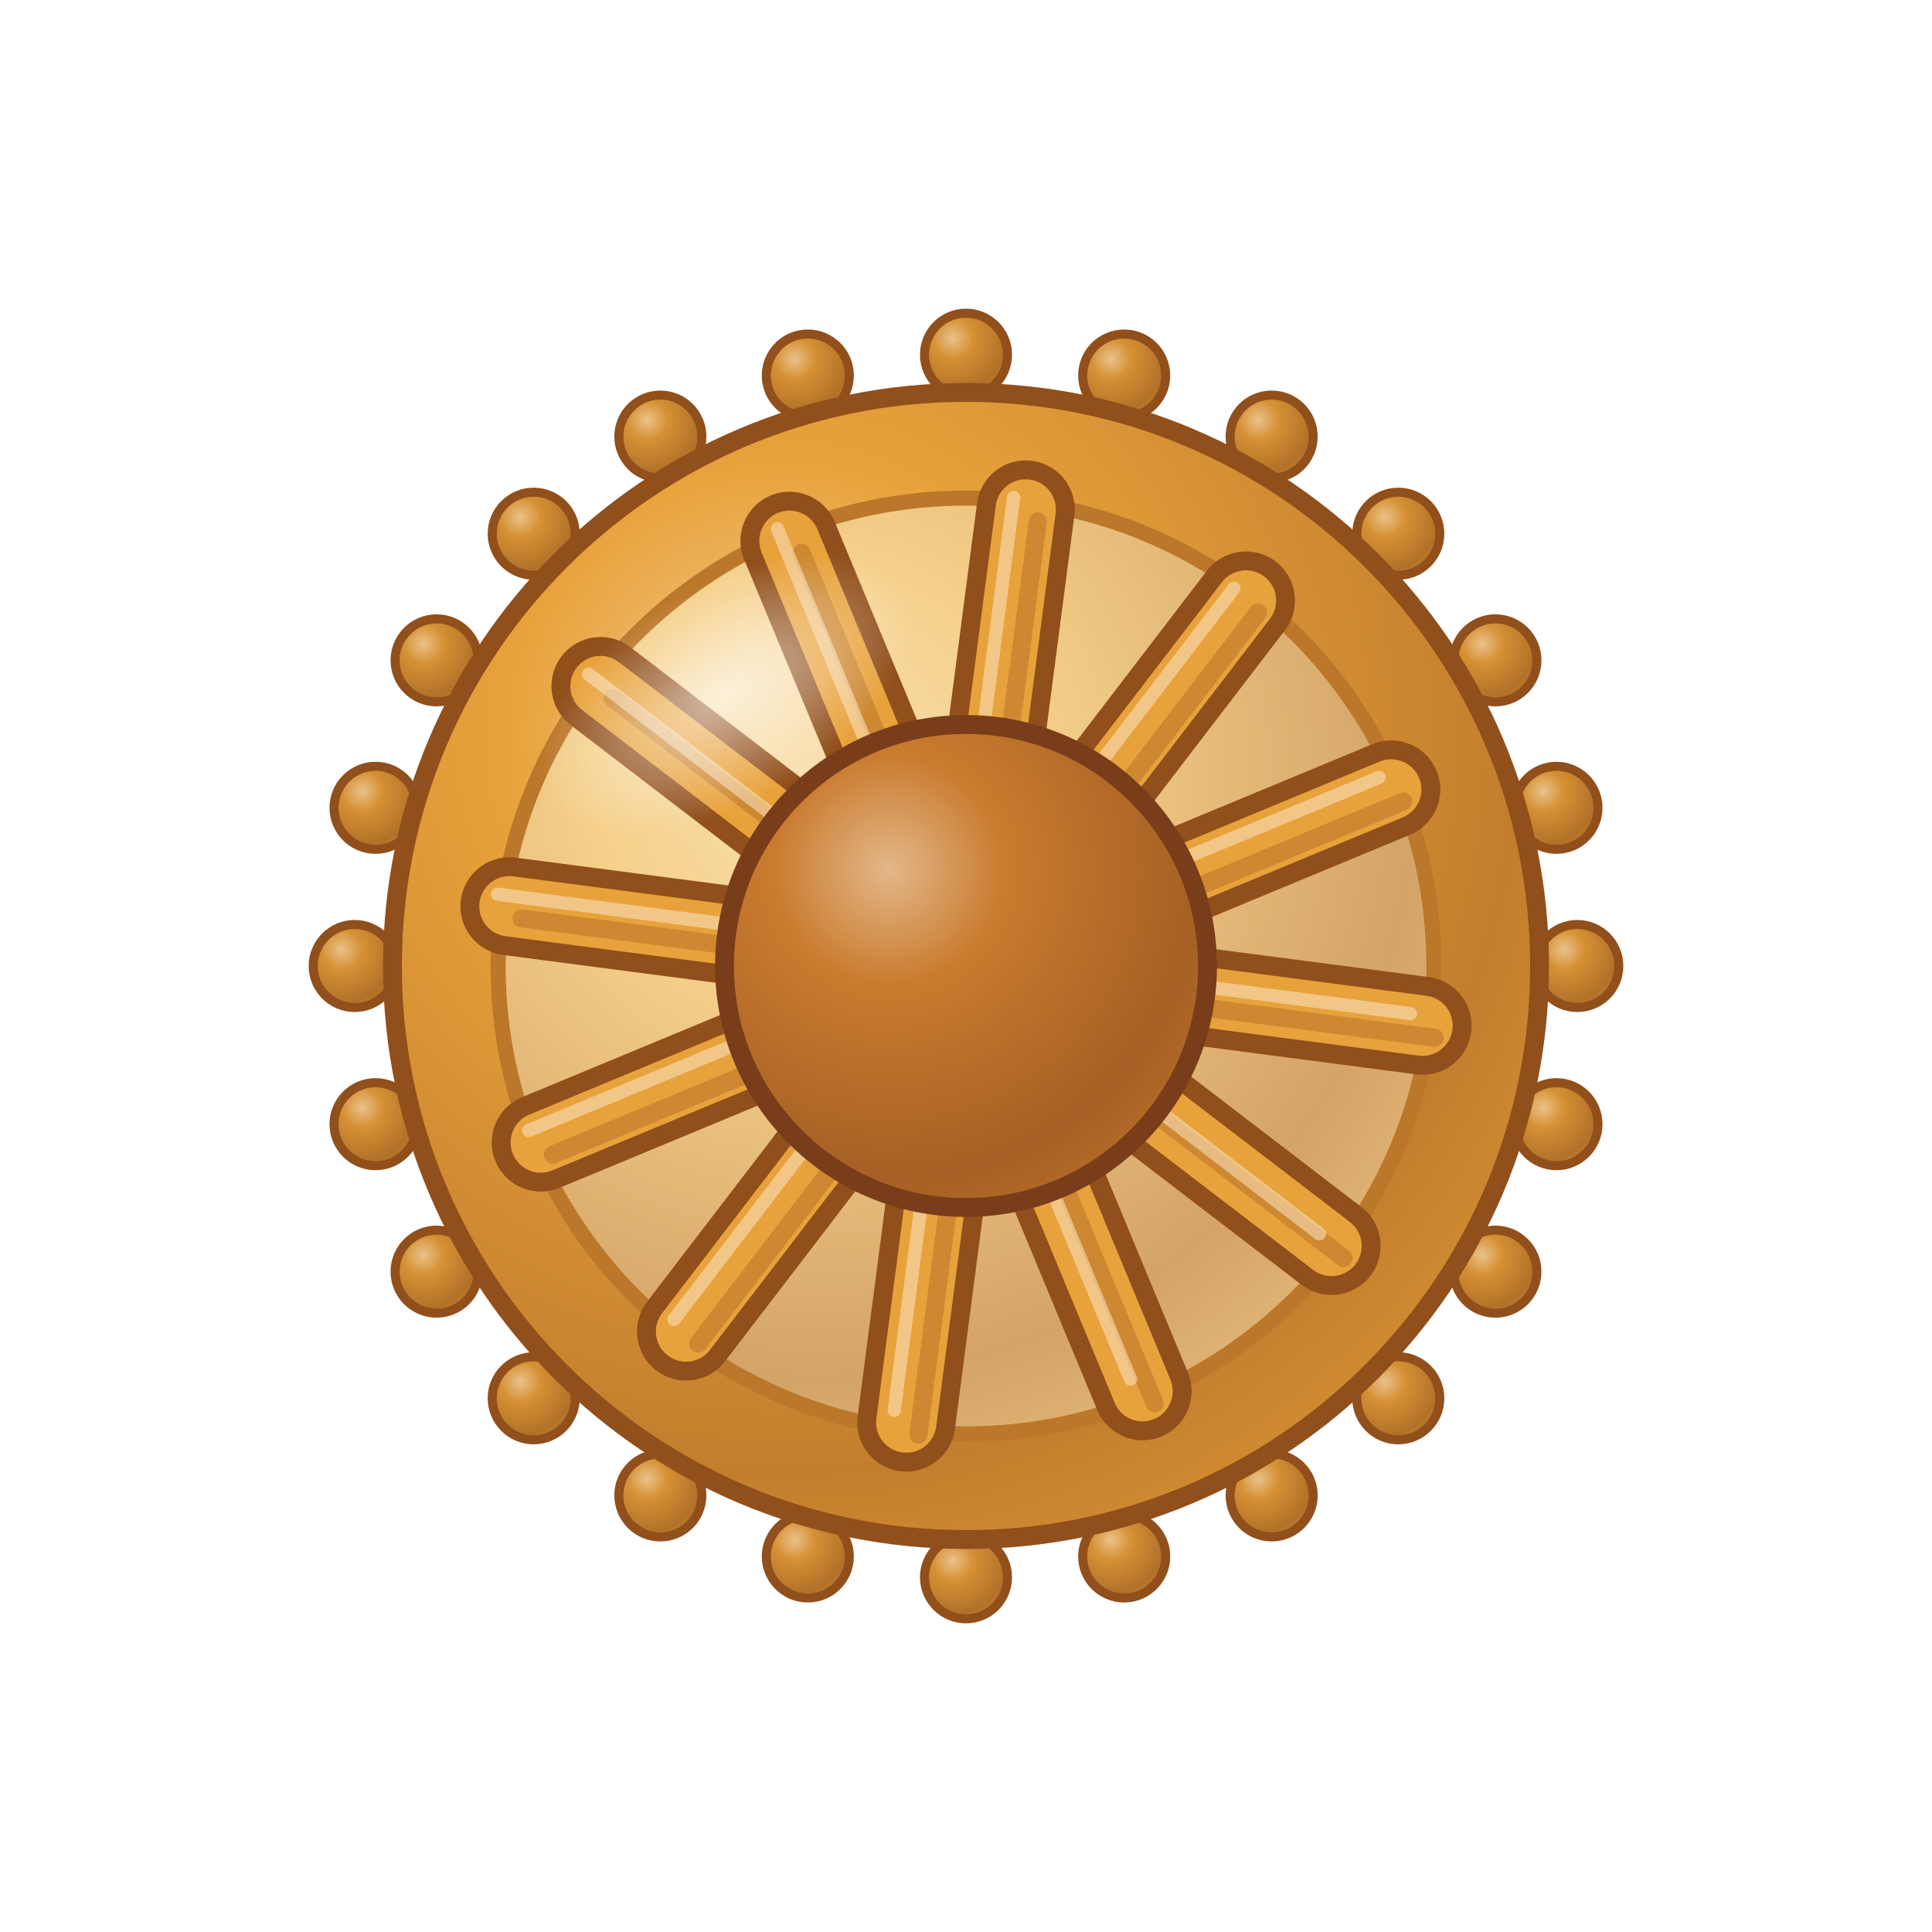
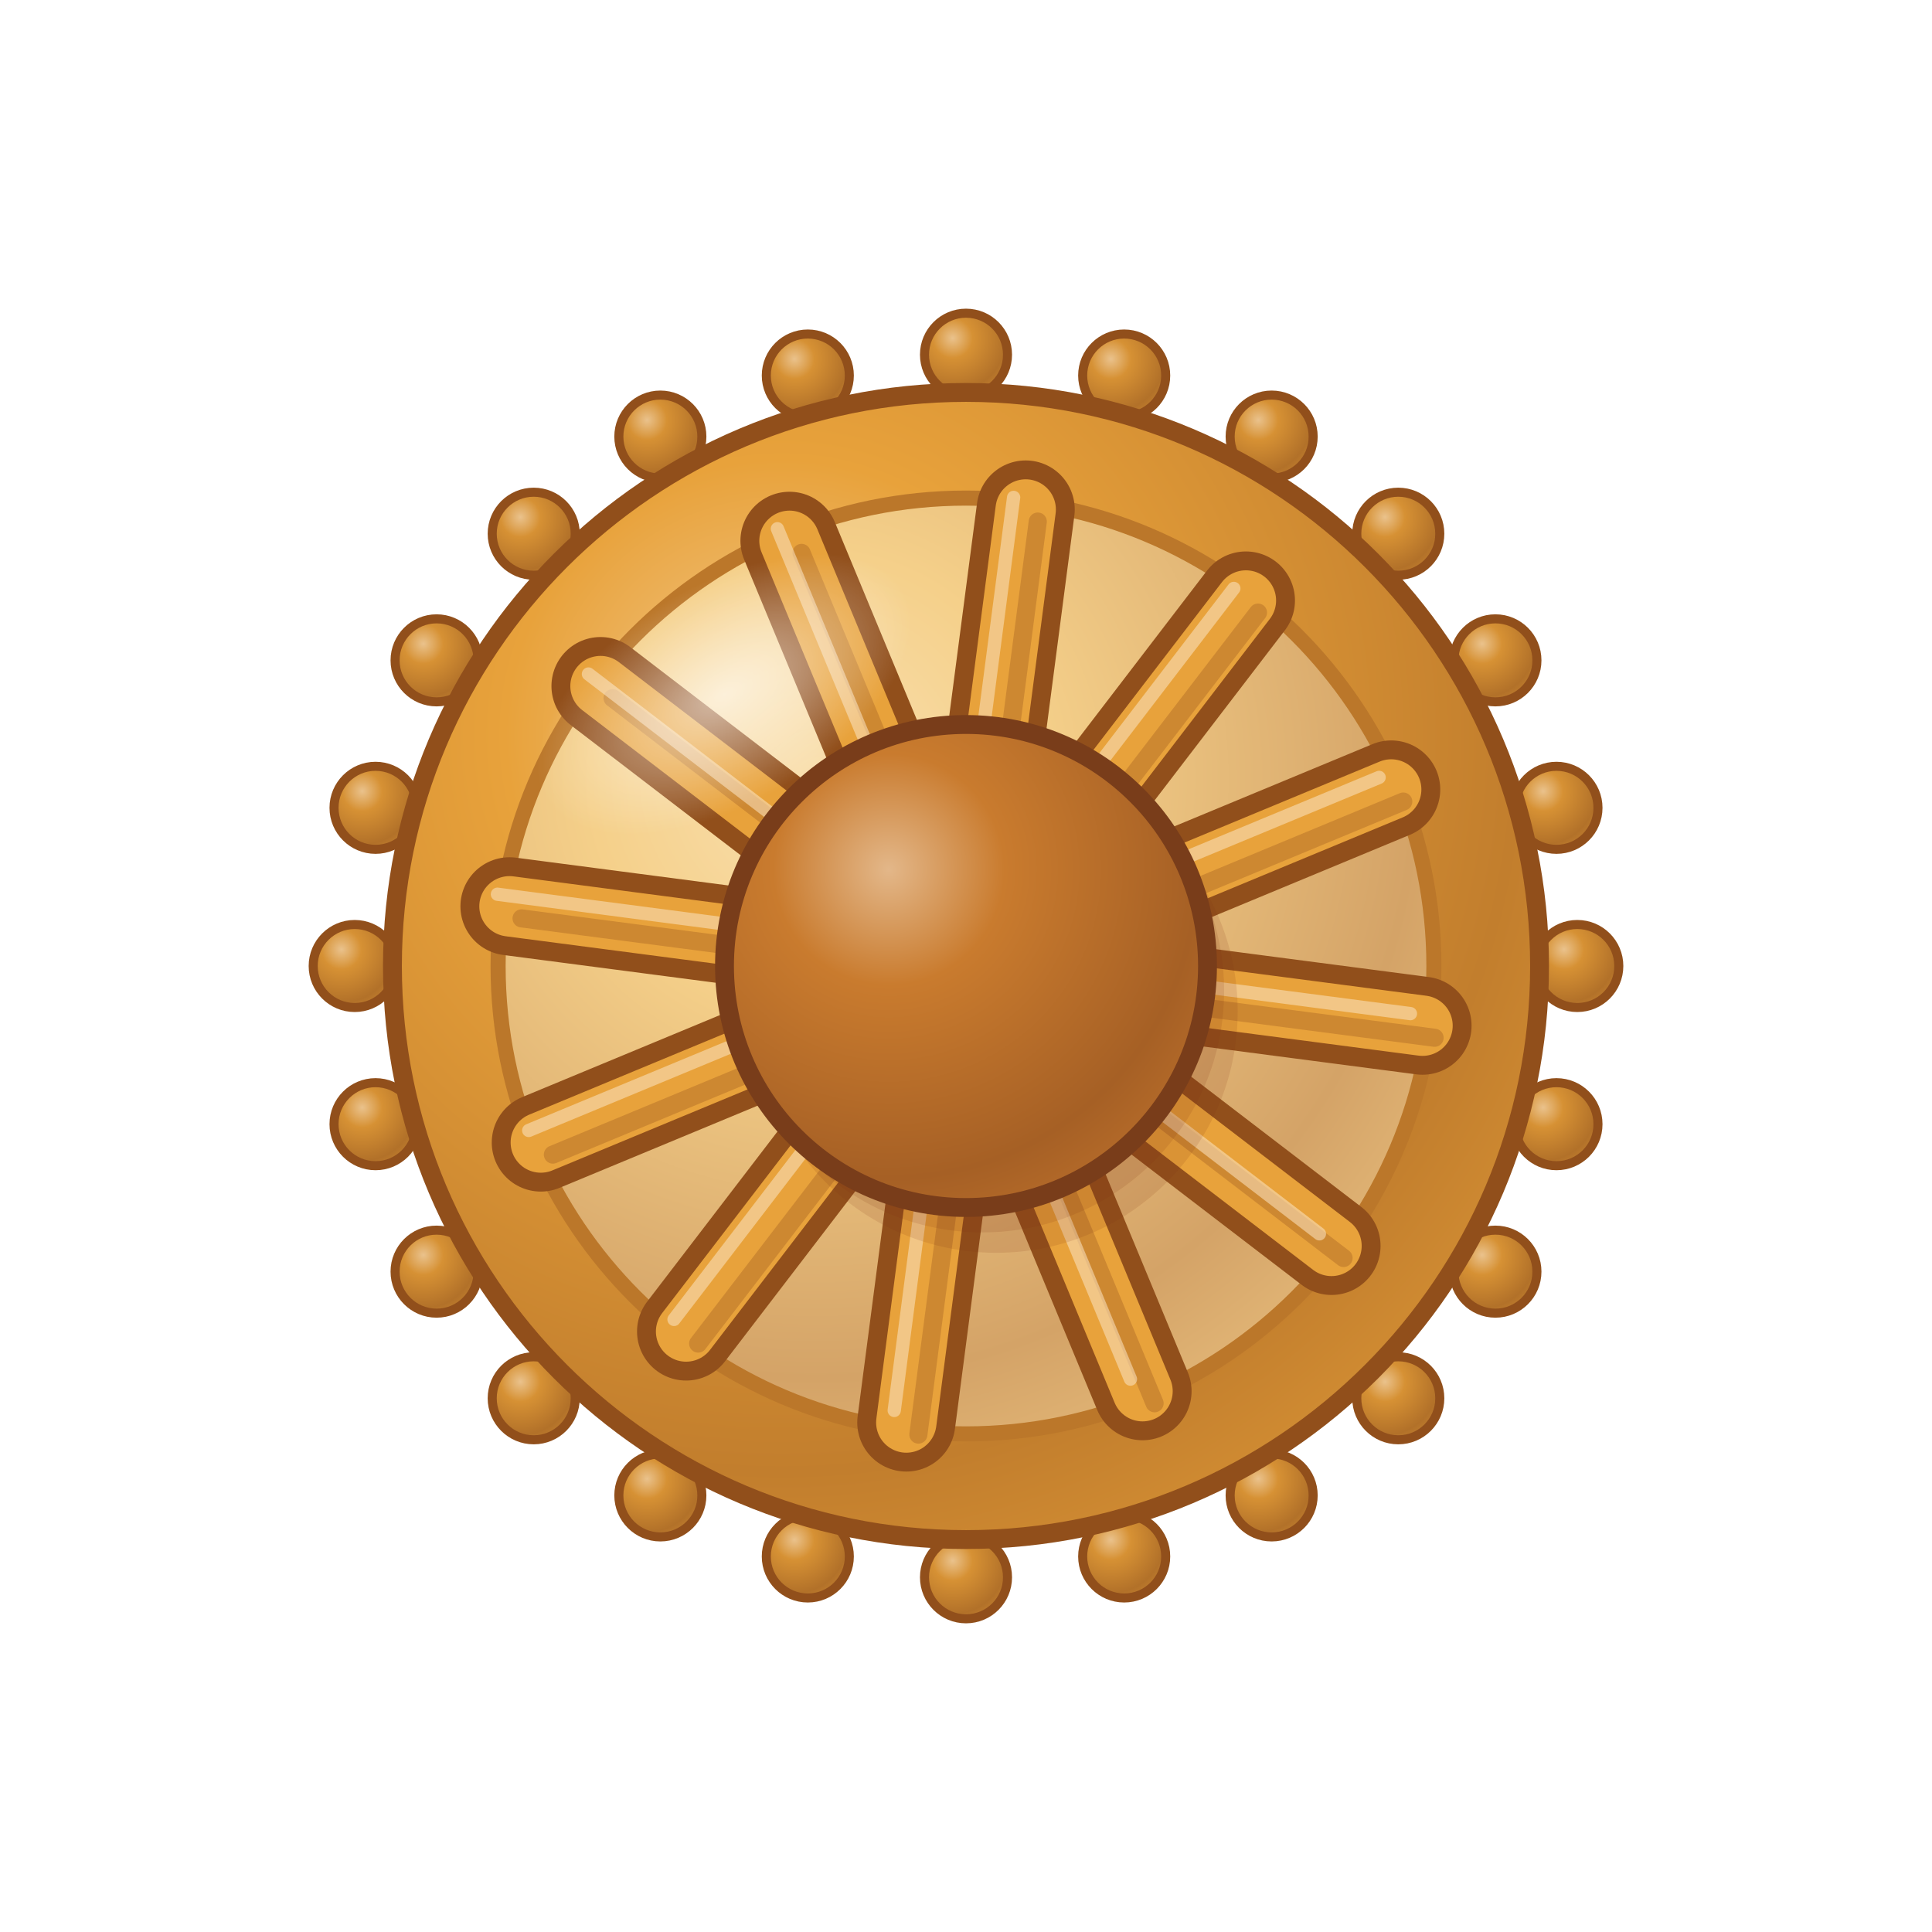
<svg xmlns="http://www.w3.org/2000/svg" viewBox="0 0 256 256" width="256" height="256" role="img" aria-labelledby="rotavirus-title">
  <defs>
    <radialGradient id="rotavirus-outer" cx="0.34" cy="0.3" r="0.8">
      <stop offset="0" stop-color="#f3cb90" />
      <stop offset="0.3" stop-color="#E8A23B" />
      <stop offset="0.8" stop-color="#c27e2d" />
      <stop offset="1" stop-color="#d59034" />
    </radialGradient>
    <radialGradient id="rotavirus-mid" cx="0.34" cy="0.3" r="0.8">
      <stop offset="0" stop-color="#f9e0b1" />
      <stop offset="0.3" stop-color="#F5D08A" />
      <stop offset="0.8" stop-color="#d4a367" />
      <stop offset="1" stop-color="#e4b979" />
    </radialGradient>
    <radialGradient id="rotavirus-core" cx="0.34" cy="0.3" r="0.8">
      <stop offset="0" stop-color="#e3b789" />
      <stop offset="0.3" stop-color="#C97B2E" />
      <stop offset="0.8" stop-color="#a66025" />
      <stop offset="1" stop-color="#b86d2a" />
    </radialGradient>
    <radialGradient id="rotavirus-spike" cx="0.34" cy="0.3" r="0.8">
      <stop offset="0" stop-color="#eac28c" />
      <stop offset="0.3" stop-color="#d69134" />
      <stop offset="0.8" stop-color="#b27129" />
      <stop offset="1" stop-color="#c4812f" />
    </radialGradient>
    <radialGradient id="rotavirus-gloss">
      <stop offset="0" stop-color="#fff" stop-opacity="0.62" />
      <stop offset="1" stop-color="#fff" stop-opacity="0" />
    </radialGradient>
  </defs>
  <circle cx="209" cy="128" r="5.5" fill="url(#rotavirus-spike)" stroke="#914f1b" stroke-width="1.2" />
  <circle cx="206.24" cy="148.96" r="5.5" fill="url(#rotavirus-spike)" stroke="#914f1b" stroke-width="1.2" />
  <circle cx="198.15" cy="168.5" r="5.5" fill="url(#rotavirus-spike)" stroke="#914f1b" stroke-width="1.2" />
  <circle cx="185.28" cy="185.28" r="5.5" fill="url(#rotavirus-spike)" stroke="#914f1b" stroke-width="1.2" />
  <circle cx="168.5" cy="198.15" r="5.5" fill="url(#rotavirus-spike)" stroke="#914f1b" stroke-width="1.2" />
  <circle cx="148.96" cy="206.24" r="5.5" fill="url(#rotavirus-spike)" stroke="#914f1b" stroke-width="1.2" />
  <circle cx="128" cy="209" r="5.5" fill="url(#rotavirus-spike)" stroke="#914f1b" stroke-width="1.2" />
  <circle cx="107.04" cy="206.24" r="5.5" fill="url(#rotavirus-spike)" stroke="#914f1b" stroke-width="1.2" />
  <circle cx="87.5" cy="198.15" r="5.5" fill="url(#rotavirus-spike)" stroke="#914f1b" stroke-width="1.2" />
  <circle cx="70.72" cy="185.28" r="5.5" fill="url(#rotavirus-spike)" stroke="#914f1b" stroke-width="1.2" />
  <circle cx="57.85" cy="168.5" r="5.5" fill="url(#rotavirus-spike)" stroke="#914f1b" stroke-width="1.2" />
  <circle cx="49.76" cy="148.96" r="5.5" fill="url(#rotavirus-spike)" stroke="#914f1b" stroke-width="1.2" />
  <circle cx="47" cy="128" r="5.5" fill="url(#rotavirus-spike)" stroke="#914f1b" stroke-width="1.2" />
  <circle cx="49.76" cy="107.04" r="5.5" fill="url(#rotavirus-spike)" stroke="#914f1b" stroke-width="1.2" />
  <circle cx="57.85" cy="87.5" r="5.5" fill="url(#rotavirus-spike)" stroke="#914f1b" stroke-width="1.2" />
  <circle cx="70.72" cy="70.72" r="5.5" fill="url(#rotavirus-spike)" stroke="#914f1b" stroke-width="1.2" />
  <circle cx="87.5" cy="57.85" r="5.5" fill="url(#rotavirus-spike)" stroke="#914f1b" stroke-width="1.2" />
  <circle cx="107.04" cy="49.76" r="5.5" fill="url(#rotavirus-spike)" stroke="#914f1b" stroke-width="1.2" />
  <circle cx="128" cy="47" r="5.5" fill="url(#rotavirus-spike)" stroke="#914f1b" stroke-width="1.2" />
  <circle cx="148.96" cy="49.76" r="5.5" fill="url(#rotavirus-spike)" stroke="#914f1b" stroke-width="1.2" />
  <circle cx="168.5" cy="57.85" r="5.5" fill="url(#rotavirus-spike)" stroke="#914f1b" stroke-width="1.2" />
  <circle cx="185.28" cy="70.72" r="5.5" fill="url(#rotavirus-spike)" stroke="#914f1b" stroke-width="1.2" />
  <circle cx="198.15" cy="87.5" r="5.5" fill="url(#rotavirus-spike)" stroke="#914f1b" stroke-width="1.2" />
  <circle cx="206.24" cy="107.04" r="5.5" fill="url(#rotavirus-spike)" stroke="#914f1b" stroke-width="1.2" />
  <circle cx="128" cy="128" r="76" fill="url(#rotavirus-outer)" stroke="#914f1b" stroke-width="2.5" />
  <circle cx="128" cy="128" r="62" fill="url(#rotavirus-mid)" stroke="#bb772a" stroke-width="2" />
  <path d="M157.75 131.89L188.49 135.91" fill="none" stroke-linecap="round" stroke-linejoin="round" stroke="#914f1b" stroke-width="13" />
  <path d="M157.75 131.89L188.49 135.91" fill="none" stroke-linecap="round" stroke-linejoin="round" stroke="#E8A23B" stroke-width="8" />
  <path d="M157.75 131.89L188.49 135.91" fill="none" stroke-linecap="round" stroke-linejoin="round" stroke="#b26e27" stroke-width="2.4" opacity="0.5" transform="translate(1.6 1.6)" />
  <path d="M157.75 131.89L188.49 135.91" fill="none" stroke-linecap="round" stroke-linejoin="round" stroke="#f8deb7" stroke-width="1.76" opacity="0.6" transform="translate(-1.6 -1.6)" />
  <path d="M151.82 146.24L176.43 165.09" fill="none" stroke-linecap="round" stroke-linejoin="round" stroke="#914f1b" stroke-width="13" />
  <path d="M151.82 146.24L176.43 165.09" fill="none" stroke-linecap="round" stroke-linejoin="round" stroke="#E8A23B" stroke-width="8" />
  <path d="M151.82 146.24L176.43 165.09" fill="none" stroke-linecap="round" stroke-linejoin="round" stroke="#b26e27" stroke-width="2.4" opacity="0.5" transform="translate(1.6 1.6)" />
  <path d="M151.82 146.24L176.43 165.09" fill="none" stroke-linecap="round" stroke-linejoin="round" stroke="#f8deb7" stroke-width="1.76" opacity="0.6" transform="translate(-1.6 -1.6)" />
  <path d="M139.51 155.71L151.39 184.34" fill="none" stroke-linecap="round" stroke-linejoin="round" stroke="#914f1b" stroke-width="13" />
  <path d="M139.51 155.71L151.39 184.34" fill="none" stroke-linecap="round" stroke-linejoin="round" stroke="#E8A23B" stroke-width="8" />
  <path d="M139.51 155.71L151.39 184.34" fill="none" stroke-linecap="round" stroke-linejoin="round" stroke="#b26e27" stroke-width="2.4" opacity="0.5" transform="translate(1.6 1.6)" />
  <path d="M139.51 155.71L151.39 184.34" fill="none" stroke-linecap="round" stroke-linejoin="round" stroke="#f8deb7" stroke-width="1.76" opacity="0.6" transform="translate(-1.6 -1.6)" />
  <path d="M124.11 157.75L120.09 188.49" fill="none" stroke-linecap="round" stroke-linejoin="round" stroke="#914f1b" stroke-width="13" />
  <path d="M124.11 157.75L120.09 188.49" fill="none" stroke-linecap="round" stroke-linejoin="round" stroke="#E8A23B" stroke-width="8" />
  <path d="M124.11 157.75L120.09 188.49" fill="none" stroke-linecap="round" stroke-linejoin="round" stroke="#b26e27" stroke-width="2.4" opacity="0.5" transform="translate(1.6 1.6)" />
  <path d="M124.11 157.75L120.09 188.49" fill="none" stroke-linecap="round" stroke-linejoin="round" stroke="#f8deb7" stroke-width="1.76" opacity="0.6" transform="translate(-1.6 -1.6)" />
  <path d="M109.76 151.82L90.91 176.43" fill="none" stroke-linecap="round" stroke-linejoin="round" stroke="#914f1b" stroke-width="13" />
  <path d="M109.76 151.82L90.91 176.43" fill="none" stroke-linecap="round" stroke-linejoin="round" stroke="#E8A23B" stroke-width="8" />
  <path d="M109.76 151.82L90.91 176.43" fill="none" stroke-linecap="round" stroke-linejoin="round" stroke="#b26e27" stroke-width="2.4" opacity="0.5" transform="translate(1.6 1.6)" />
  <path d="M109.76 151.82L90.91 176.43" fill="none" stroke-linecap="round" stroke-linejoin="round" stroke="#f8deb7" stroke-width="1.76" opacity="0.6" transform="translate(-1.6 -1.6)" />
  <path d="M100.29 139.51L71.66 151.39" fill="none" stroke-linecap="round" stroke-linejoin="round" stroke="#914f1b" stroke-width="13" />
  <path d="M100.29 139.51L71.66 151.39" fill="none" stroke-linecap="round" stroke-linejoin="round" stroke="#E8A23B" stroke-width="8" />
  <path d="M100.29 139.51L71.66 151.39" fill="none" stroke-linecap="round" stroke-linejoin="round" stroke="#b26e27" stroke-width="2.4" opacity="0.5" transform="translate(1.6 1.6)" />
  <path d="M100.29 139.51L71.66 151.39" fill="none" stroke-linecap="round" stroke-linejoin="round" stroke="#f8deb7" stroke-width="1.76" opacity="0.6" transform="translate(-1.6 -1.6)" />
  <path d="M98.25 124.11L67.51 120.09" fill="none" stroke-linecap="round" stroke-linejoin="round" stroke="#914f1b" stroke-width="13" />
  <path d="M98.25 124.11L67.51 120.09" fill="none" stroke-linecap="round" stroke-linejoin="round" stroke="#E8A23B" stroke-width="8" />
  <path d="M98.25 124.11L67.51 120.09" fill="none" stroke-linecap="round" stroke-linejoin="round" stroke="#b26e27" stroke-width="2.4" opacity="0.5" transform="translate(1.6 1.6)" />
  <path d="M98.25 124.11L67.51 120.09" fill="none" stroke-linecap="round" stroke-linejoin="round" stroke="#f8deb7" stroke-width="1.76" opacity="0.6" transform="translate(-1.6 -1.6)" />
  <path d="M104.18 109.76L79.57 90.91" fill="none" stroke-linecap="round" stroke-linejoin="round" stroke="#914f1b" stroke-width="13" />
  <path d="M104.18 109.76L79.57 90.91" fill="none" stroke-linecap="round" stroke-linejoin="round" stroke="#E8A23B" stroke-width="8" />
  <path d="M104.18 109.76L79.57 90.91" fill="none" stroke-linecap="round" stroke-linejoin="round" stroke="#b26e27" stroke-width="2.4" opacity="0.5" transform="translate(1.6 1.6)" />
  <path d="M104.18 109.76L79.57 90.91" fill="none" stroke-linecap="round" stroke-linejoin="round" stroke="#f8deb7" stroke-width="1.76" opacity="0.6" transform="translate(-1.6 -1.6)" />
  <path d="M116.49 100.29L104.61 71.66" fill="none" stroke-linecap="round" stroke-linejoin="round" stroke="#914f1b" stroke-width="13" />
  <path d="M116.49 100.29L104.61 71.66" fill="none" stroke-linecap="round" stroke-linejoin="round" stroke="#E8A23B" stroke-width="8" />
  <path d="M116.49 100.29L104.61 71.66" fill="none" stroke-linecap="round" stroke-linejoin="round" stroke="#b26e27" stroke-width="2.4" opacity="0.5" transform="translate(1.6 1.6)" />
  <path d="M116.49 100.29L104.61 71.66" fill="none" stroke-linecap="round" stroke-linejoin="round" stroke="#f8deb7" stroke-width="1.76" opacity="0.6" transform="translate(-1.6 -1.6)" />
  <path d="M131.89 98.25L135.91 67.51" fill="none" stroke-linecap="round" stroke-linejoin="round" stroke="#914f1b" stroke-width="13" />
  <path d="M131.89 98.25L135.91 67.51" fill="none" stroke-linecap="round" stroke-linejoin="round" stroke="#E8A23B" stroke-width="8" />
  <path d="M131.89 98.25L135.91 67.51" fill="none" stroke-linecap="round" stroke-linejoin="round" stroke="#b26e27" stroke-width="2.4" opacity="0.5" transform="translate(1.6 1.6)" />
  <path d="M131.89 98.25L135.91 67.51" fill="none" stroke-linecap="round" stroke-linejoin="round" stroke="#f8deb7" stroke-width="1.76" opacity="0.6" transform="translate(-1.6 -1.6)" />
  <path d="M146.24 104.18L165.09 79.57" fill="none" stroke-linecap="round" stroke-linejoin="round" stroke="#914f1b" stroke-width="13" />
  <path d="M146.24 104.18L165.09 79.57" fill="none" stroke-linecap="round" stroke-linejoin="round" stroke="#E8A23B" stroke-width="8" />
  <path d="M146.24 104.18L165.09 79.57" fill="none" stroke-linecap="round" stroke-linejoin="round" stroke="#b26e27" stroke-width="2.4" opacity="0.5" transform="translate(1.6 1.6)" />
  <path d="M146.24 104.18L165.09 79.57" fill="none" stroke-linecap="round" stroke-linejoin="round" stroke="#f8deb7" stroke-width="1.76" opacity="0.6" transform="translate(-1.6 -1.6)" />
  <path d="M155.71 116.49L184.34 104.61" fill="none" stroke-linecap="round" stroke-linejoin="round" stroke="#914f1b" stroke-width="13" />
  <path d="M155.71 116.49L184.34 104.61" fill="none" stroke-linecap="round" stroke-linejoin="round" stroke="#E8A23B" stroke-width="8" />
  <path d="M155.71 116.49L184.34 104.61" fill="none" stroke-linecap="round" stroke-linejoin="round" stroke="#b26e27" stroke-width="2.4" opacity="0.5" transform="translate(1.6 1.6)" />
  <path d="M155.71 116.49L184.34 104.61" fill="none" stroke-linecap="round" stroke-linejoin="round" stroke="#f8deb7" stroke-width="1.76" opacity="0.6" transform="translate(-1.6 -1.6)" />
+   <g transform="translate(2.2 3.3)">
+     <circle cx="128" cy="128" r="32" fill="#7e2c0c" opacity="0.13" />
+   </g>
+   <g transform="translate(4 6)">
+     <circle cx="128" cy="128" r="32" fill="#7e2c0c" opacity="0.13" />
+   </g>
  <circle cx="128" cy="128" r="32" fill="url(#rotavirus-core)" stroke="#793d1a" stroke-width="2.5" />
  <ellipse cx="96" cy="92" rx="27.5" ry="14.5" transform="rotate(-30 96 92)" fill="url(#rotavirus-gloss)" />
</svg>
